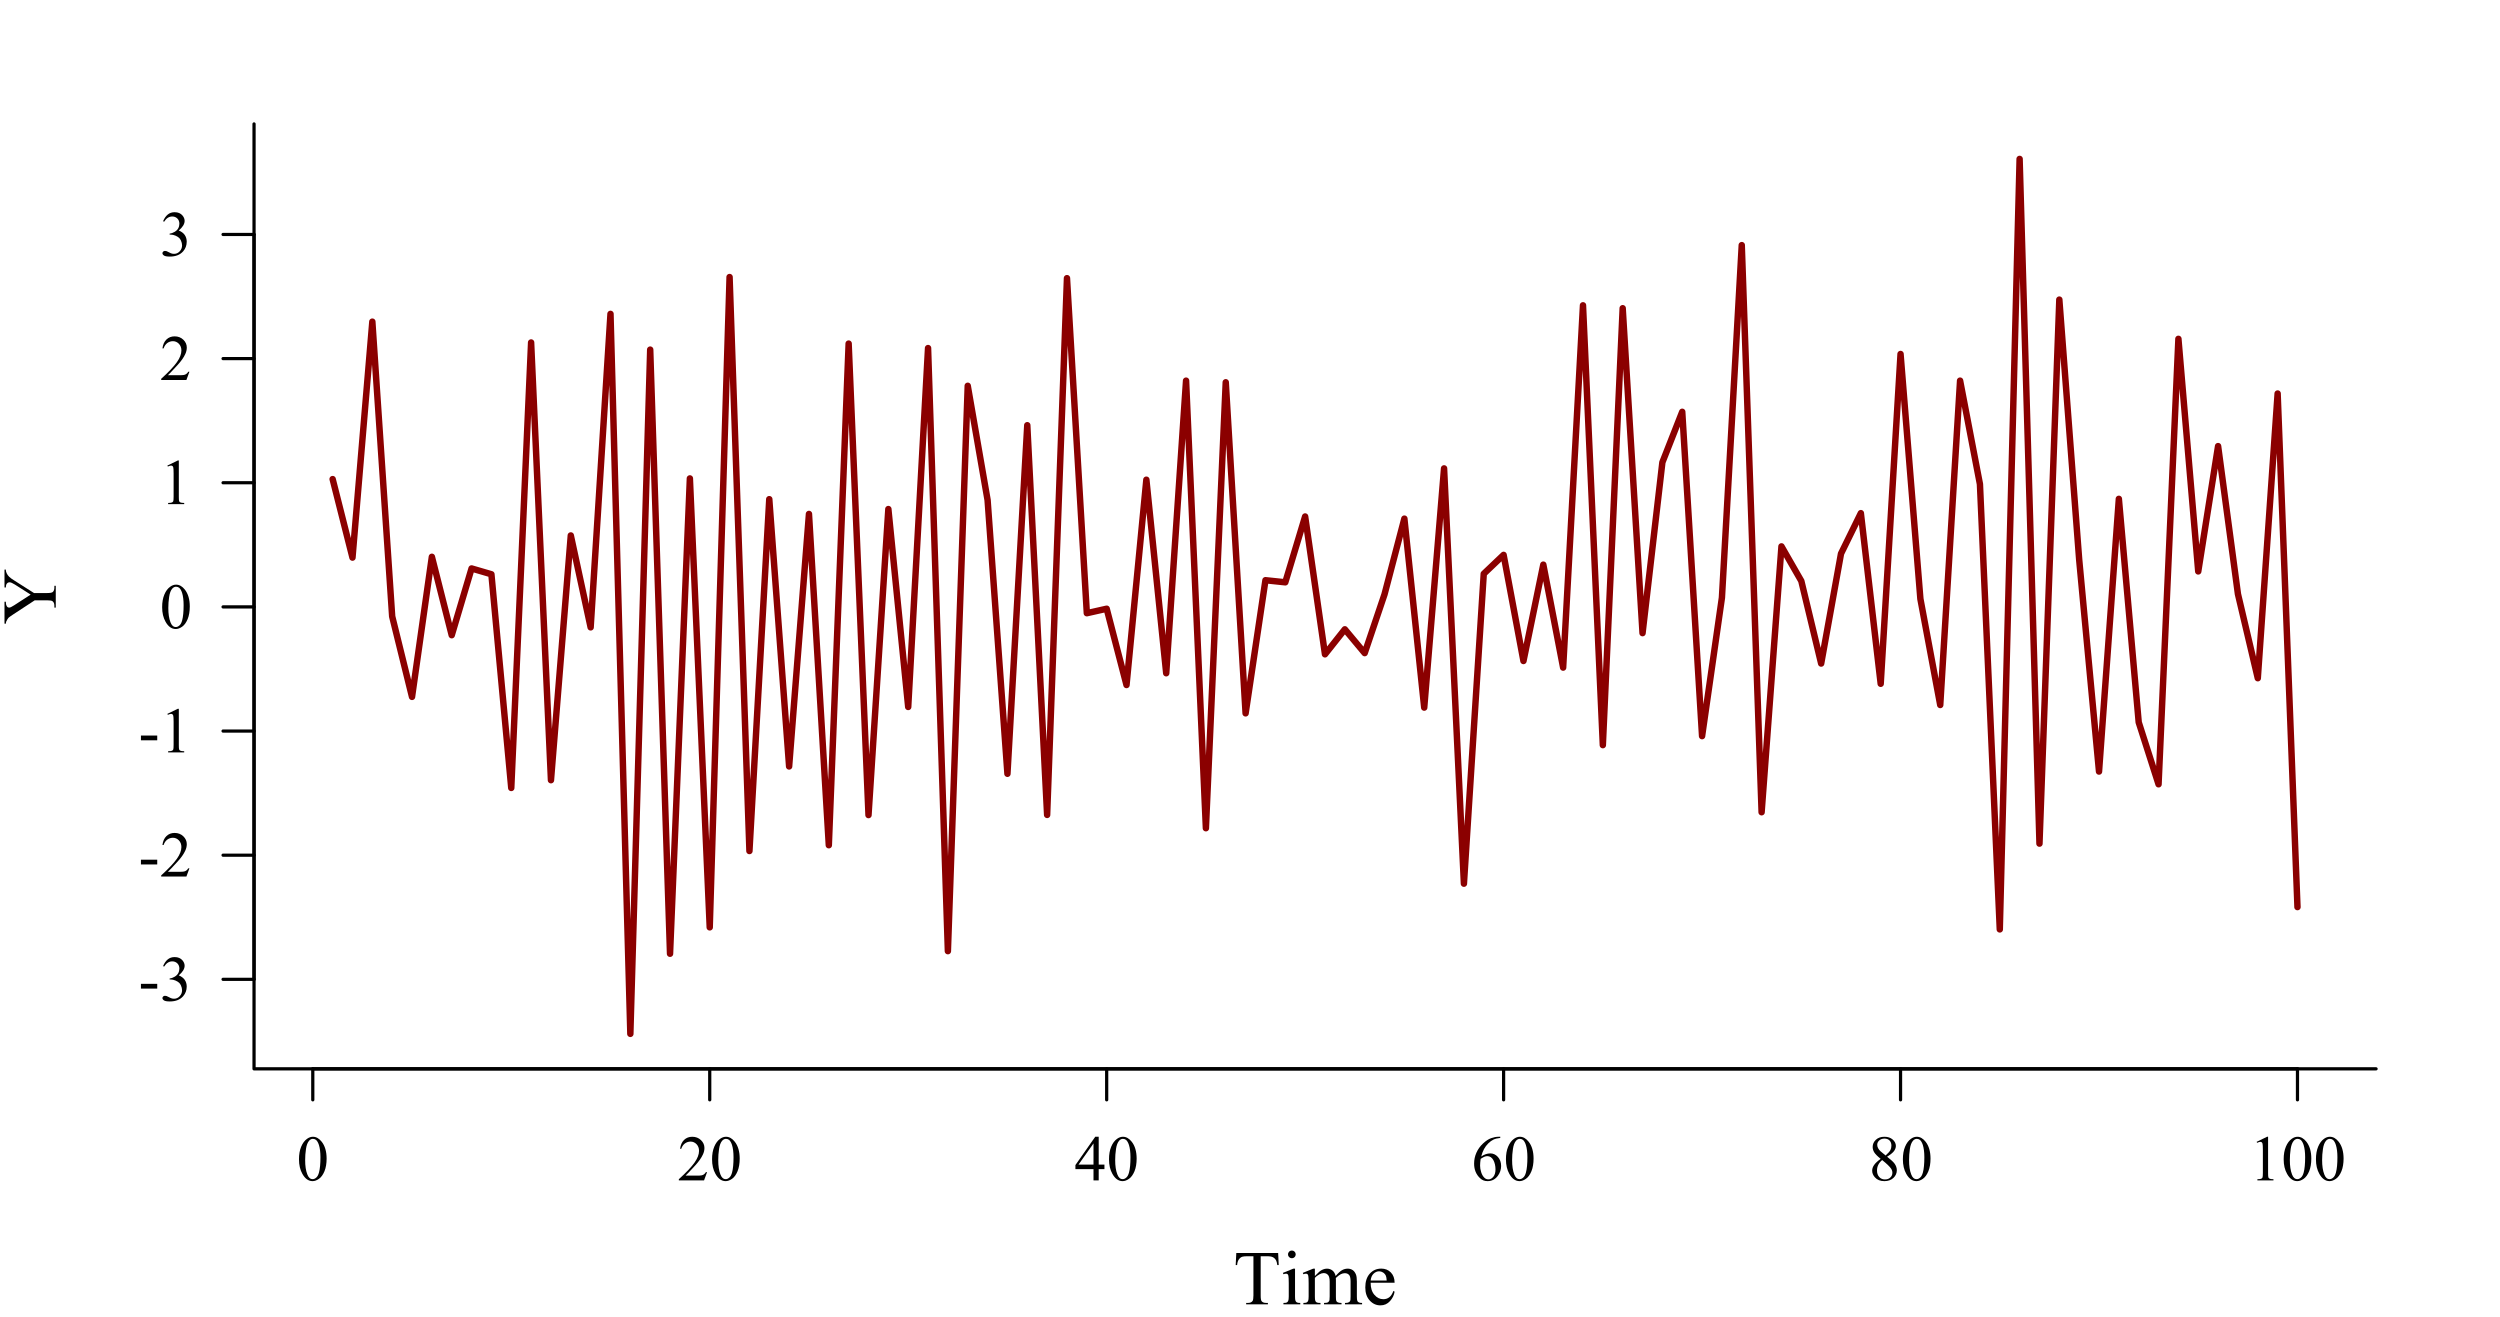
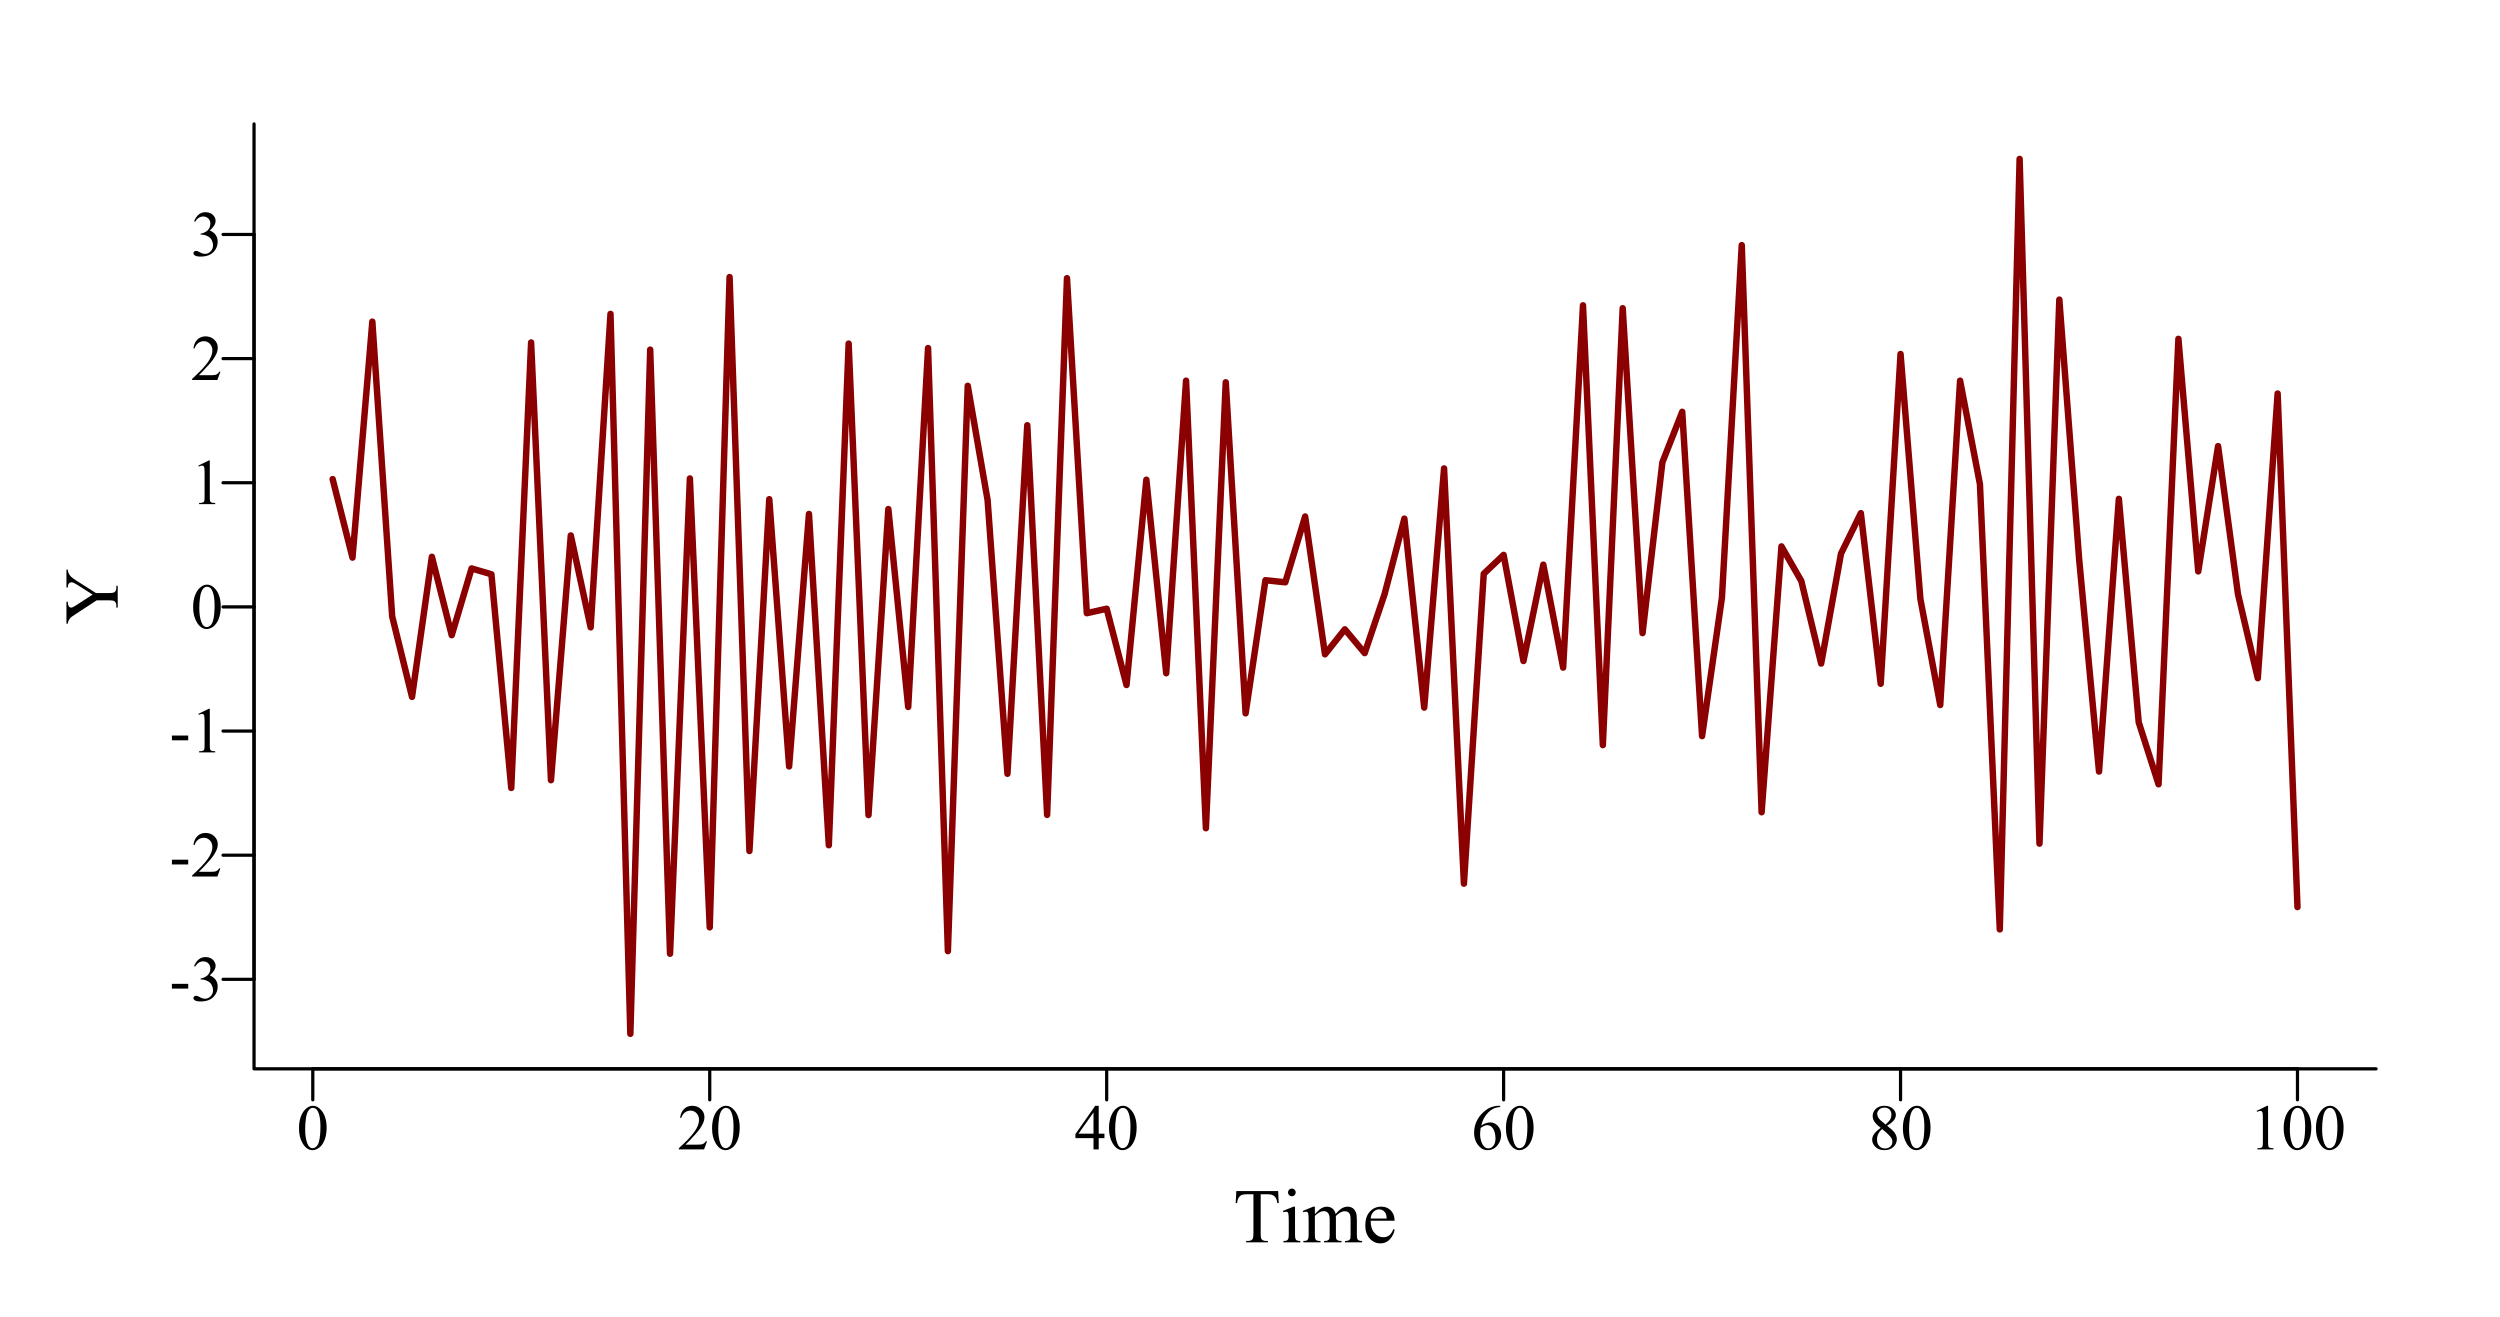
<svg xmlns="http://www.w3.org/2000/svg" xmlns:xlink="http://www.w3.org/1999/xlink" width="581pt" height="306pt" viewBox="0 0 581 306" version="1.1">
  <defs>
    <g>
      <symbol overflow="visible" id="glyph0-0">
        <path style="stroke:none;" d="M 2.496 0 L 2.496 -11.25 L 11.496 -11.25 L 11.496 0 Z M 2.777 -0.281 L 11.215 -0.281 L 11.215 -10.969 L 2.777 -10.969 Z M 2.777 -0.281 " />
      </symbol>
      <symbol overflow="visible" id="glyph0-1">
        <path style="stroke:none;" d="M 10.414 -11.918 L 10.547 -9.125 L 10.211 -9.125 C 10.145 -9.609 10.059 -9.961 9.949 -10.18 C 9.766 -10.516 9.523 -10.766 9.223 -10.93 C 8.922 -11.086 8.523 -11.168 8.031 -11.172 L 6.355 -11.172 L 6.355 -2.066 C 6.352 -1.332 6.43 -0.875 6.594 -0.695 C 6.812 -0.445 7.156 -0.32 7.621 -0.324 L 8.031 -0.324 L 8.031 0 L 2.98 0 L 2.98 -0.324 L 3.402 -0.324 C 3.902 -0.32 4.258 -0.473 4.473 -0.781 C 4.598 -0.965 4.664 -1.395 4.668 -2.066 L 4.668 -11.172 L 3.234 -11.172 C 2.676 -11.168 2.277 -11.125 2.047 -11.047 C 1.738 -10.934 1.48 -10.723 1.266 -10.406 C 1.047 -10.086 0.918 -9.656 0.879 -9.125 L 0.547 -9.125 L 0.688 -11.918 Z M 10.414 -11.918 " />
      </symbol>
      <symbol overflow="visible" id="glyph0-2">
        <path style="stroke:none;" d="M 2.609 -12.5 C 2.852 -12.496 3.062 -12.41 3.238 -12.238 C 3.41 -12.062 3.496 -11.852 3.5 -11.609 C 3.496 -11.359 3.41 -11.148 3.238 -10.977 C 3.062 -10.797 2.852 -10.711 2.609 -10.715 C 2.359 -10.711 2.148 -10.797 1.977 -10.977 C 1.797 -11.148 1.711 -11.359 1.715 -11.609 C 1.711 -11.852 1.797 -12.062 1.973 -12.238 C 2.145 -12.41 2.355 -12.496 2.609 -12.5 Z M 3.34 -8.289 L 3.34 -1.82 C 3.34 -1.312 3.375 -0.977 3.449 -0.812 C 3.52 -0.645 3.629 -0.52 3.773 -0.438 C 3.918 -0.355 4.18 -0.316 4.562 -0.316 L 4.562 0 L 0.648 0 L 0.648 -0.316 C 1.039 -0.316 1.305 -0.352 1.441 -0.43 C 1.574 -0.504 1.68 -0.633 1.762 -0.809 C 1.84 -0.98 1.879 -1.316 1.883 -1.82 L 1.883 -4.922 C 1.879 -5.793 1.852 -6.355 1.801 -6.617 C 1.758 -6.801 1.695 -6.934 1.609 -7.008 C 1.52 -7.078 1.398 -7.113 1.25 -7.117 C 1.078 -7.113 0.879 -7.07 0.648 -6.988 L 0.527 -7.305 L 2.953 -8.289 Z M 3.34 -8.289 " />
      </symbol>
      <symbol overflow="visible" id="glyph0-3">
        <path style="stroke:none;" d="M 2.953 -6.574 C 3.539 -7.16 3.883 -7.496 3.992 -7.586 C 4.25 -7.805 4.535 -7.977 4.844 -8.102 C 5.145 -8.223 5.445 -8.285 5.75 -8.289 C 6.25 -8.285 6.684 -8.137 7.047 -7.848 C 7.41 -7.551 7.652 -7.129 7.777 -6.574 C 8.379 -7.277 8.891 -7.738 9.305 -7.957 C 9.719 -8.176 10.145 -8.285 10.59 -8.289 C 11.016 -8.285 11.398 -8.176 11.73 -7.957 C 12.059 -7.738 12.32 -7.379 12.516 -6.883 C 12.645 -6.539 12.707 -6.004 12.711 -5.281 L 12.711 -1.82 C 12.707 -1.312 12.746 -0.965 12.824 -0.781 C 12.879 -0.648 12.988 -0.539 13.148 -0.453 C 13.305 -0.359 13.562 -0.316 13.922 -0.316 L 13.922 0 L 9.949 0 L 9.949 -0.316 L 10.117 -0.316 C 10.457 -0.316 10.727 -0.383 10.926 -0.52 C 11.055 -0.609 11.152 -0.758 11.215 -0.969 C 11.238 -1.062 11.25 -1.348 11.25 -1.82 L 11.25 -5.281 C 11.25 -5.934 11.168 -6.398 11.012 -6.672 C 10.781 -7.043 10.418 -7.23 9.914 -7.234 C 9.602 -7.23 9.289 -7.152 8.977 -7 C 8.664 -6.84 8.285 -6.551 7.84 -6.133 L 7.82 -6.039 L 7.84 -5.66 L 7.84 -1.82 C 7.84 -1.266 7.867 -0.922 7.93 -0.789 C 7.988 -0.652 8.105 -0.539 8.277 -0.453 C 8.445 -0.359 8.734 -0.316 9.148 -0.316 L 9.148 0 L 5.078 0 L 5.078 -0.316 C 5.523 -0.316 5.832 -0.367 6 -0.473 C 6.164 -0.578 6.277 -0.738 6.344 -0.949 C 6.371 -1.047 6.387 -1.336 6.391 -1.82 L 6.391 -5.281 C 6.387 -5.934 6.289 -6.406 6.102 -6.695 C 5.836 -7.066 5.477 -7.254 5.02 -7.258 C 4.699 -7.254 4.387 -7.168 4.078 -7.004 C 3.59 -6.742 3.215 -6.453 2.953 -6.133 L 2.953 -1.82 C 2.953 -1.289 2.988 -0.945 3.062 -0.789 C 3.133 -0.629 3.242 -0.512 3.387 -0.434 C 3.527 -0.355 3.816 -0.316 4.262 -0.316 L 4.262 0 L 0.281 0 L 0.281 -0.316 C 0.648 -0.316 0.906 -0.355 1.055 -0.434 C 1.199 -0.512 1.309 -0.637 1.387 -0.812 C 1.461 -0.98 1.5 -1.316 1.504 -1.82 L 1.504 -4.895 C 1.5 -5.777 1.473 -6.352 1.422 -6.609 C 1.379 -6.801 1.316 -6.934 1.23 -7.008 C 1.141 -7.078 1.02 -7.113 0.871 -7.117 C 0.703 -7.113 0.508 -7.07 0.281 -6.988 L 0.148 -7.305 L 2.574 -8.289 L 2.953 -8.289 Z M 2.953 -6.574 " />
      </symbol>
      <symbol overflow="visible" id="glyph0-4">
        <path style="stroke:none;" d="M 1.914 -5.02 C 1.906 -3.82 2.195 -2.883 2.785 -2.207 C 3.367 -1.523 4.059 -1.184 4.852 -1.188 C 5.375 -1.184 5.832 -1.328 6.227 -1.621 C 6.613 -1.906 6.941 -2.402 7.207 -3.109 L 7.48 -2.938 C 7.355 -2.129 6.996 -1.398 6.406 -0.742 C 5.812 -0.082 5.074 0.246 4.184 0.246 C 3.215 0.246 2.387 -0.129 1.699 -0.883 C 1.012 -1.633 0.668 -2.645 0.668 -3.922 C 0.668 -5.293 1.02 -6.367 1.727 -7.141 C 2.43 -7.91 3.316 -8.297 4.387 -8.297 C 5.285 -8.297 6.027 -7.996 6.609 -7.402 C 7.188 -6.805 7.477 -6.012 7.48 -5.02 Z M 1.914 -5.527 L 5.641 -5.527 C 5.609 -6.039 5.547 -6.402 5.457 -6.617 C 5.309 -6.941 5.09 -7.199 4.801 -7.391 C 4.508 -7.574 4.207 -7.668 3.895 -7.672 C 3.406 -7.668 2.969 -7.48 2.586 -7.105 C 2.199 -6.727 1.977 -6.199 1.914 -5.527 Z M 1.914 -5.527 " />
      </symbol>
      <symbol overflow="visible" id="glyph1-0">
        <path style="stroke:none;" d="M 0 -2.496 L -11.25 -2.496 L -11.25 -11.496 L 0 -11.496 Z M -0.281 -2.777 L -0.281 -11.215 L -10.969 -11.215 L -10.969 -2.777 Z M -0.281 -2.777 " />
      </symbol>
      <symbol overflow="visible" id="glyph1-1">
        <path style="stroke:none;" d="M -11.918 -8.578 L -11.918 -12.734 L -11.594 -12.734 L -11.594 -12.508 C -11.59 -12.352 -11.523 -12.129 -11.391 -11.836 C -11.254 -11.543 -11.059 -11.277 -10.809 -11.039 C -10.555 -10.797 -10.145 -10.5 -9.578 -10.152 L -5.055 -7.277 L -2.066 -7.277 C -1.328 -7.277 -0.871 -7.359 -0.695 -7.523 C -0.445 -7.746 -0.32 -8.098 -0.324 -8.578 L -0.324 -8.965 L 0 -8.965 L 0 -3.902 L -0.324 -3.902 L -0.324 -4.324 C -0.32 -4.824 -0.473 -5.18 -0.781 -5.398 C -0.965 -5.523 -1.395 -5.59 -2.066 -5.59 L -4.887 -5.59 L -9.879 -2.32 C -10.465 -1.934 -10.828 -1.672 -10.977 -1.535 C -11.117 -1.395 -11.293 -1.105 -11.504 -0.676 C -11.559 -0.555 -11.59 -0.387 -11.594 -0.168 L -11.918 -0.168 L -11.918 -5.266 L -11.594 -5.266 L -11.594 -5 C -11.59 -4.723 -11.523 -4.473 -11.398 -4.242 C -11.266 -4.008 -11.074 -3.891 -10.82 -3.895 C -10.605 -3.891 -10.223 -4.07 -9.676 -4.43 L -5.836 -6.918 L -9.508 -9.254 C -10.059 -9.602 -10.469 -9.777 -10.742 -9.781 C -10.898 -9.777 -11.047 -9.734 -11.18 -9.652 C -11.309 -9.566 -11.41 -9.445 -11.484 -9.289 C -11.555 -9.129 -11.59 -8.895 -11.594 -8.578 Z M -11.918 -8.578 " />
      </symbol>
      <symbol overflow="visible" id="glyph2-0">
        <path style="stroke:none;" d="M 2.078 0 L 2.078 -9.375 L 9.578 -9.375 L 9.578 0 Z M 2.312 -0.234 L 9.344 -0.234 L 9.344 -9.141 L 2.312 -9.141 Z M 2.312 -0.234 " />
      </symbol>
      <symbol overflow="visible" id="glyph2-1">
        <path style="stroke:none;" d="M 0.543 -4.906 C 0.539 -6.035 0.711 -7.012 1.055 -7.832 C 1.395 -8.648 1.848 -9.258 2.418 -9.66 C 2.855 -9.977 3.309 -10.137 3.781 -10.137 C 4.539 -10.137 5.223 -9.746 5.828 -8.973 C 6.582 -8.008 6.961 -6.707 6.965 -5.062 C 6.961 -3.906 6.793 -2.926 6.465 -2.121 C 6.129 -1.316 5.707 -0.73 5.195 -0.367 C 4.676 -0.004 4.18 0.176 3.707 0.176 C 2.758 0.176 1.969 -0.383 1.34 -1.5 C 0.805 -2.441 0.539 -3.574 0.543 -4.906 Z M 1.977 -4.723 C 1.973 -3.355 2.145 -2.238 2.484 -1.375 C 2.758 -0.645 3.172 -0.281 3.727 -0.285 C 3.992 -0.281 4.266 -0.398 4.547 -0.641 C 4.828 -0.875 5.043 -1.273 5.191 -1.832 C 5.418 -2.668 5.531 -3.852 5.531 -5.383 C 5.531 -6.512 5.414 -7.457 5.18 -8.219 C 5 -8.777 4.77 -9.176 4.496 -9.41 C 4.293 -9.57 4.055 -9.648 3.773 -9.652 C 3.438 -9.648 3.141 -9.5 2.887 -9.207 C 2.531 -8.797 2.293 -8.16 2.168 -7.293 C 2.039 -6.422 1.973 -5.566 1.977 -4.723 Z M 1.977 -4.723 " />
      </symbol>
      <symbol overflow="visible" id="glyph2-2">
        <path style="stroke:none;" d="M 6.879 -1.91 L 6.18 0 L 0.32 0 L 0.32 -0.27 C 2.043 -1.84 3.258 -3.121 3.961 -4.121 C 4.664 -5.113 5.016 -6.027 5.016 -6.855 C 5.016 -7.484 4.82 -8 4.438 -8.406 C 4.047 -8.809 3.586 -9.012 3.055 -9.016 C 2.562 -9.012 2.125 -8.867 1.738 -8.586 C 1.348 -8.297 1.062 -7.879 0.879 -7.332 L 0.609 -7.332 C 0.727 -8.23 1.039 -8.926 1.547 -9.41 C 2.055 -9.895 2.684 -10.137 3.441 -10.137 C 4.246 -10.137 4.922 -9.875 5.461 -9.359 C 6 -8.84 6.27 -8.23 6.27 -7.531 C 6.27 -7.023 6.152 -6.52 5.918 -6.02 C 5.555 -5.227 4.969 -4.391 4.16 -3.508 C 2.941 -2.176 2.18 -1.375 1.883 -1.105 L 4.477 -1.105 C 5 -1.102 5.367 -1.121 5.582 -1.164 C 5.793 -1.199 5.984 -1.277 6.156 -1.402 C 6.324 -1.52 6.473 -1.691 6.605 -1.91 Z M 6.879 -1.91 " />
      </symbol>
      <symbol overflow="visible" id="glyph2-3">
        <path style="stroke:none;" d="M 6.98 -3.664 L 6.98 -2.621 L 5.648 -2.621 L 5.648 0 L 4.438 0 L 4.438 -2.621 L 0.234 -2.621 L 0.234 -3.559 L 4.84 -10.137 L 5.648 -10.137 L 5.648 -3.664 Z M 4.438 -3.664 L 4.438 -8.59 L 0.953 -3.664 Z M 4.438 -3.664 " />
      </symbol>
      <symbol overflow="visible" id="glyph2-4">
        <path style="stroke:none;" d="M 6.723 -10.137 L 6.723 -9.867 C 6.074 -9.801 5.551 -9.672 5.145 -9.48 C 4.738 -9.285 4.336 -8.988 3.938 -8.598 C 3.539 -8.199 3.207 -7.758 2.945 -7.273 C 2.684 -6.785 2.465 -6.211 2.293 -5.543 C 2.992 -6.027 3.699 -6.27 4.41 -6.27 C 5.086 -6.27 5.672 -5.996 6.172 -5.449 C 6.668 -4.902 6.918 -4.199 6.922 -3.34 C 6.918 -2.508 6.668 -1.75 6.168 -1.07 C 5.559 -0.238 4.758 0.176 3.766 0.176 C 3.082 0.176 2.504 -0.047 2.035 -0.5 C 1.105 -1.367 0.645 -2.5 0.645 -3.898 C 0.645 -4.781 0.82 -5.625 1.18 -6.43 C 1.531 -7.227 2.043 -7.938 2.707 -8.562 C 3.367 -9.18 4 -9.598 4.605 -9.812 C 5.211 -10.027 5.773 -10.137 6.297 -10.137 Z M 2.168 -5.008 C 2.078 -4.348 2.031 -3.816 2.035 -3.414 C 2.031 -2.941 2.117 -2.434 2.293 -1.887 C 2.465 -1.336 2.727 -0.898 3.07 -0.578 C 3.316 -0.348 3.617 -0.234 3.977 -0.234 C 4.398 -0.234 4.777 -0.434 5.113 -0.836 C 5.445 -1.234 5.613 -1.805 5.617 -2.547 C 5.613 -3.379 5.445 -4.102 5.117 -4.715 C 4.781 -5.324 4.312 -5.629 3.707 -5.633 C 3.52 -5.629 3.32 -5.59 3.109 -5.516 C 2.895 -5.434 2.582 -5.266 2.168 -5.008 Z M 2.168 -5.008 " />
      </symbol>
      <symbol overflow="visible" id="glyph2-5">
        <path style="stroke:none;" d="M 2.879 -5.004 C 2.09 -5.645 1.586 -6.16 1.359 -6.555 C 1.133 -6.941 1.02 -7.348 1.02 -7.77 C 1.02 -8.414 1.266 -8.969 1.766 -9.438 C 2.258 -9.902 2.922 -10.137 3.75 -10.137 C 4.551 -10.137 5.195 -9.918 5.684 -9.484 C 6.168 -9.047 6.41 -8.551 6.414 -8 C 6.41 -7.625 6.277 -7.246 6.02 -6.863 C 5.754 -6.473 5.207 -6.02 4.371 -5.5 C 5.23 -4.832 5.797 -4.309 6.078 -3.934 C 6.445 -3.434 6.633 -2.91 6.637 -2.359 C 6.633 -1.66 6.367 -1.062 5.836 -0.566 C 5.305 -0.07 4.605 0.176 3.742 0.176 C 2.797 0.176 2.062 -0.117 1.539 -0.711 C 1.113 -1.18 0.902 -1.699 0.906 -2.262 C 0.902 -2.699 1.051 -3.133 1.348 -3.57 C 1.645 -4 2.152 -4.48 2.879 -5.004 Z M 4.027 -5.785 C 4.609 -6.309 4.98 -6.727 5.141 -7.035 C 5.293 -7.336 5.371 -7.68 5.375 -8.07 C 5.371 -8.578 5.227 -8.98 4.941 -9.273 C 4.652 -9.562 4.262 -9.707 3.766 -9.711 C 3.262 -9.707 2.855 -9.562 2.547 -9.277 C 2.23 -8.988 2.074 -8.652 2.078 -8.27 C 2.074 -8.012 2.141 -7.758 2.273 -7.504 C 2.402 -7.25 2.586 -7.008 2.828 -6.781 Z M 3.223 -4.723 C 2.816 -4.379 2.516 -4.004 2.32 -3.605 C 2.125 -3.199 2.027 -2.766 2.027 -2.301 C 2.027 -1.668 2.199 -1.164 2.543 -0.785 C 2.887 -0.406 3.324 -0.215 3.859 -0.219 C 4.387 -0.215 4.809 -0.363 5.125 -0.664 C 5.441 -0.961 5.602 -1.324 5.602 -1.75 C 5.602 -2.098 5.508 -2.414 5.324 -2.695 C 4.977 -3.211 4.277 -3.887 3.223 -4.723 Z M 3.223 -4.723 " />
      </symbol>
      <symbol overflow="visible" id="glyph2-6">
        <path style="stroke:none;" d="M 1.758 -8.957 L 4.176 -10.137 L 4.418 -10.137 L 4.418 -1.75 C 4.418 -1.191 4.438 -0.844 4.484 -0.707 C 4.527 -0.57 4.625 -0.465 4.773 -0.395 C 4.918 -0.316 5.215 -0.277 5.668 -0.27 L 5.668 0 L 1.934 0 L 1.934 -0.27 C 2.402 -0.277 2.703 -0.316 2.84 -0.391 C 2.977 -0.461 3.07 -0.555 3.125 -0.676 C 3.176 -0.793 3.203 -1.152 3.207 -1.75 L 3.207 -7.113 C 3.203 -7.832 3.18 -8.293 3.133 -8.504 C 3.098 -8.656 3.035 -8.773 2.945 -8.848 C 2.855 -8.918 2.746 -8.953 2.621 -8.957 C 2.438 -8.953 2.188 -8.879 1.867 -8.73 Z M 1.758 -8.957 " />
      </symbol>
      <symbol overflow="visible" id="glyph2-7">
        <path style="stroke:none;" d="M 0.609 -3.918 L 4.395 -3.918 L 4.395 -2.812 L 0.609 -2.812 Z M 0.609 -3.918 " />
      </symbol>
      <symbol overflow="visible" id="glyph2-8">
        <path style="stroke:none;" d="M 0.762 -8.043 C 1.043 -8.711 1.398 -9.227 1.836 -9.59 C 2.266 -9.953 2.805 -10.137 3.449 -10.137 C 4.242 -10.137 4.852 -9.875 5.281 -9.359 C 5.602 -8.969 5.766 -8.559 5.766 -8.121 C 5.766 -7.398 5.309 -6.652 4.402 -5.883 C 5.008 -5.641 5.469 -5.297 5.785 -4.855 C 6.094 -4.406 6.25 -3.883 6.254 -3.289 C 6.25 -2.426 5.977 -1.684 5.434 -1.055 C 4.719 -0.234 3.688 0.176 2.336 0.176 C 1.664 0.176 1.207 0.094 0.969 -0.07 C 0.727 -0.234 0.609 -0.414 0.609 -0.609 C 0.609 -0.75 0.664 -0.871 0.781 -0.98 C 0.891 -1.082 1.031 -1.137 1.195 -1.141 C 1.312 -1.137 1.434 -1.117 1.566 -1.086 C 1.645 -1.055 1.832 -0.965 2.129 -0.816 C 2.418 -0.66 2.621 -0.57 2.738 -0.543 C 2.918 -0.484 3.113 -0.457 3.316 -0.461 C 3.816 -0.457 4.25 -0.648 4.617 -1.039 C 4.984 -1.422 5.168 -1.879 5.172 -2.41 C 5.168 -2.793 5.082 -3.172 4.914 -3.539 C 4.785 -3.812 4.645 -4.02 4.496 -4.16 C 4.285 -4.355 4 -4.531 3.633 -4.691 C 3.266 -4.848 2.891 -4.926 2.512 -4.93 L 2.277 -4.93 L 2.277 -5.148 C 2.66 -5.195 3.047 -5.336 3.438 -5.566 C 3.824 -5.793 4.105 -6.066 4.281 -6.395 C 4.457 -6.715 4.547 -7.07 4.547 -7.457 C 4.547 -7.957 4.387 -8.363 4.074 -8.676 C 3.754 -8.984 3.363 -9.141 2.898 -9.141 C 2.141 -9.141 1.508 -8.734 1.004 -7.926 Z M 0.762 -8.043 " />
      </symbol>
    </g>
  </defs>
  <g id="surface54">
    <rect x="0" y="0" width="581" height="306" style="fill:rgb(100%,100%,100%);fill-opacity:1;stroke:none;" />
    <path style="fill:none;stroke-width:1.5;stroke-linecap:round;stroke-linejoin:round;stroke:rgb(54.51%,0%,0%);stroke-opacity:1;stroke-miterlimit:10;" d="M 77.305 111.344 L 81.918 129.586 L 86.531 74.754 L 91.141 143.25 L 95.754 161.953 L 100.367 129.402 L 104.98 147.621 L 109.594 132.109 L 114.203 133.457 L 118.816 183.121 L 123.43 79.594 L 128.043 181.316 L 132.652 124.438 L 137.266 145.797 L 141.879 72.949 L 146.492 240.266 L 151.105 81.254 L 155.715 221.652 L 160.328 111.188 L 164.941 215.516 L 169.555 64.387 L 174.168 197.777 L 178.777 116.008 L 183.391 178.121 L 188.004 119.445 L 192.617 196.43 L 197.227 79.852 L 201.84 189.422 L 206.453 118.305 L 211.066 164.297 L 215.68 80.895 L 220.289 221.047 L 224.902 89.66 L 229.516 116.215 L 234.129 179.824 L 238.738 98.824 L 243.352 189.383 L 247.965 64.648 L 252.578 142.508 L 257.191 141.469 L 261.801 159.195 L 266.414 111.484 L 271.027 156.461 L 275.641 88.465 L 280.25 192.477 L 284.863 88.844 L 289.477 165.781 L 294.09 134.844 L 298.703 135.328 L 303.312 120.035 L 307.926 152.062 L 312.539 146.25 L 317.152 151.781 L 321.762 138.125 L 326.375 120.531 L 330.988 164.445 L 335.602 108.855 L 340.215 205.367 L 344.824 133.348 L 349.438 128.957 L 354.051 153.613 L 358.664 131.223 L 363.273 155.148 L 367.887 70.957 L 372.5 173.168 L 377.113 71.633 L 381.727 147.137 L 386.336 107.453 L 390.949 95.703 L 395.562 171.074 L 400.176 138.895 L 404.785 56.969 L 409.398 188.762 L 414.012 126.98 L 418.625 135.02 L 423.238 154.207 L 427.848 128.672 L 432.461 119.258 L 437.074 158.91 L 441.688 82.27 L 446.297 139.176 L 450.91 163.84 L 455.523 88.461 L 460.137 112.516 L 464.75 215.992 L 469.359 36.934 L 473.973 196.059 L 478.586 69.629 L 483.199 130.035 L 487.812 179.309 L 492.422 115.93 L 497.035 167.855 L 501.648 182.27 L 506.262 78.746 L 510.871 132.797 L 515.484 103.676 L 520.098 138.055 L 524.711 157.617 L 529.324 91.457 L 533.934 210.805 " />
    <g style="fill:rgb(0%,0%,0%);fill-opacity:1;">
-       <use xlink:href="#glyph0-1" x="286.629" y="303.121" />
-       <use xlink:href="#glyph0-2" x="297.624" y="303.121" />
-       <use xlink:href="#glyph0-3" x="302.625" y="303.121" />
-       <use xlink:href="#glyph0-4" x="316.626" y="303.121" />
+       <use xlink:href="#glyph0-1" x="286.629" y="288.719" />
+       <use xlink:href="#glyph0-2" x="297.624" y="288.719" />
+       <use xlink:href="#glyph0-3" x="302.625" y="288.719" />
+       <use xlink:href="#glyph0-4" x="316.626" y="288.719" />
    </g>
    <g style="fill:rgb(0%,0%,0%);fill-opacity:1;">
-       <use xlink:href="#glyph1-1" x="12.961" y="145.102" />
+       <use xlink:href="#glyph1-1" x="27.359" y="145.102" />
    </g>
    <path style="fill:none;stroke-width:0.75;stroke-linecap:round;stroke-linejoin:round;stroke:rgb(0%,0%,0%);stroke-opacity:1;stroke-miterlimit:10;" d="M 72.691 248.398 L 533.934 248.398 " />
    <path style="fill:none;stroke-width:0.75;stroke-linecap:round;stroke-linejoin:round;stroke:rgb(0%,0%,0%);stroke-opacity:1;stroke-miterlimit:10;" d="M 72.691 248.398 L 72.691 255.602 " />
    <path style="fill:none;stroke-width:0.75;stroke-linecap:round;stroke-linejoin:round;stroke:rgb(0%,0%,0%);stroke-opacity:1;stroke-miterlimit:10;" d="M 164.941 248.398 L 164.941 255.602 " />
    <path style="fill:none;stroke-width:0.75;stroke-linecap:round;stroke-linejoin:round;stroke:rgb(0%,0%,0%);stroke-opacity:1;stroke-miterlimit:10;" d="M 257.191 248.398 L 257.191 255.602 " />
    <path style="fill:none;stroke-width:0.75;stroke-linecap:round;stroke-linejoin:round;stroke:rgb(0%,0%,0%);stroke-opacity:1;stroke-miterlimit:10;" d="M 349.438 248.398 L 349.438 255.602 " />
    <path style="fill:none;stroke-width:0.75;stroke-linecap:round;stroke-linejoin:round;stroke:rgb(0%,0%,0%);stroke-opacity:1;stroke-miterlimit:10;" d="M 441.688 248.398 L 441.688 255.602 " />
    <path style="fill:none;stroke-width:0.75;stroke-linecap:round;stroke-linejoin:round;stroke:rgb(0%,0%,0%);stroke-opacity:1;stroke-miterlimit:10;" d="M 533.934 248.398 L 533.934 255.602 " />
    <g style="fill:rgb(0%,0%,0%);fill-opacity:1;">
-       <use xlink:href="#glyph2-1" x="68.941" y="274.32" />
+       <use xlink:href="#glyph2-1" x="68.941" y="267.121" />
    </g>
    <g style="fill:rgb(0%,0%,0%);fill-opacity:1;">
-       <use xlink:href="#glyph2-2" x="157.441" y="274.32" />
-       <use xlink:href="#glyph2-1" x="164.941" y="274.32" />
+       <use xlink:href="#glyph2-2" x="157.441" y="267.121" />
+       <use xlink:href="#glyph2-1" x="164.941" y="267.121" />
    </g>
    <g style="fill:rgb(0%,0%,0%);fill-opacity:1;">
-       <use xlink:href="#glyph2-3" x="249.691" y="274.32" />
-       <use xlink:href="#glyph2-1" x="257.191" y="274.32" />
+       <use xlink:href="#glyph2-3" x="249.691" y="267.121" />
+       <use xlink:href="#glyph2-1" x="257.191" y="267.121" />
    </g>
    <g style="fill:rgb(0%,0%,0%);fill-opacity:1;">
-       <use xlink:href="#glyph2-4" x="341.938" y="274.32" />
-       <use xlink:href="#glyph2-1" x="349.438" y="274.32" />
+       <use xlink:href="#glyph2-4" x="341.938" y="267.121" />
+       <use xlink:href="#glyph2-1" x="349.438" y="267.121" />
    </g>
    <g style="fill:rgb(0%,0%,0%);fill-opacity:1;">
-       <use xlink:href="#glyph2-5" x="434.188" y="274.32" />
-       <use xlink:href="#glyph2-1" x="441.688" y="274.32" />
+       <use xlink:href="#glyph2-5" x="434.188" y="267.121" />
+       <use xlink:href="#glyph2-1" x="441.688" y="267.121" />
    </g>
    <g style="fill:rgb(0%,0%,0%);fill-opacity:1;">
-       <use xlink:href="#glyph2-6" x="522.684" y="274.32" />
-       <use xlink:href="#glyph2-1" x="530.184" y="274.32" />
-       <use xlink:href="#glyph2-1" x="537.684" y="274.32" />
+       <use xlink:href="#glyph2-6" x="522.684" y="267.121" />
+       <use xlink:href="#glyph2-1" x="530.184" y="267.121" />
+       <use xlink:href="#glyph2-1" x="537.684" y="267.121" />
    </g>
    <path style="fill:none;stroke-width:0.75;stroke-linecap:round;stroke-linejoin:round;stroke:rgb(0%,0%,0%);stroke-opacity:1;stroke-miterlimit:10;" d="M 59.039 227.594 L 59.039 54.488 " />
    <path style="fill:none;stroke-width:0.75;stroke-linecap:round;stroke-linejoin:round;stroke:rgb(0%,0%,0%);stroke-opacity:1;stroke-miterlimit:10;" d="M 59.039 227.594 L 51.84 227.594 " />
    <path style="fill:none;stroke-width:0.75;stroke-linecap:round;stroke-linejoin:round;stroke:rgb(0%,0%,0%);stroke-opacity:1;stroke-miterlimit:10;" d="M 59.039 198.746 L 51.84 198.746 " />
    <path style="fill:none;stroke-width:0.75;stroke-linecap:round;stroke-linejoin:round;stroke:rgb(0%,0%,0%);stroke-opacity:1;stroke-miterlimit:10;" d="M 59.039 169.895 L 51.84 169.895 " />
    <path style="fill:none;stroke-width:0.75;stroke-linecap:round;stroke-linejoin:round;stroke:rgb(0%,0%,0%);stroke-opacity:1;stroke-miterlimit:10;" d="M 59.039 141.043 L 51.84 141.043 " />
    <path style="fill:none;stroke-width:0.75;stroke-linecap:round;stroke-linejoin:round;stroke:rgb(0%,0%,0%);stroke-opacity:1;stroke-miterlimit:10;" d="M 59.039 112.191 L 51.84 112.191 " />
    <path style="fill:none;stroke-width:0.75;stroke-linecap:round;stroke-linejoin:round;stroke:rgb(0%,0%,0%);stroke-opacity:1;stroke-miterlimit:10;" d="M 59.039 83.34 L 51.84 83.34 " />
    <path style="fill:none;stroke-width:0.75;stroke-linecap:round;stroke-linejoin:round;stroke:rgb(0%,0%,0%);stroke-opacity:1;stroke-miterlimit:10;" d="M 59.039 54.488 L 51.84 54.488 " />
    <g style="fill:rgb(0%,0%,0%);fill-opacity:1;">
-       <use xlink:href="#glyph2-7" x="32.145" y="232.562" />
-       <use xlink:href="#glyph2-8" x="37.14" y="232.562" />
+       <use xlink:href="#glyph2-7" x="39.344" y="232.562" />
+       <use xlink:href="#glyph2-8" x="44.339" y="232.562" />
    </g>
    <g style="fill:rgb(0%,0%,0%);fill-opacity:1;">
-       <use xlink:href="#glyph2-7" x="32.145" y="203.711" />
-       <use xlink:href="#glyph2-2" x="37.14" y="203.711" />
+       <use xlink:href="#glyph2-7" x="39.344" y="203.711" />
+       <use xlink:href="#glyph2-2" x="44.339" y="203.711" />
    </g>
    <g style="fill:rgb(0%,0%,0%);fill-opacity:1;">
-       <use xlink:href="#glyph2-7" x="32.145" y="174.859" />
-       <use xlink:href="#glyph2-6" x="37.14" y="174.859" />
+       <use xlink:href="#glyph2-7" x="39.344" y="174.859" />
+       <use xlink:href="#glyph2-6" x="44.339" y="174.859" />
    </g>
    <g style="fill:rgb(0%,0%,0%);fill-opacity:1;">
-       <use xlink:href="#glyph2-1" x="37.141" y="146.008" />
+       <use xlink:href="#glyph2-1" x="44.34" y="146.008" />
    </g>
    <g style="fill:rgb(0%,0%,0%);fill-opacity:1;">
-       <use xlink:href="#glyph2-6" x="37.141" y="117.156" />
+       <use xlink:href="#glyph2-6" x="44.34" y="117.156" />
    </g>
    <g style="fill:rgb(0%,0%,0%);fill-opacity:1;">
-       <use xlink:href="#glyph2-2" x="37.141" y="88.305" />
+       <use xlink:href="#glyph2-2" x="44.34" y="88.305" />
    </g>
    <g style="fill:rgb(0%,0%,0%);fill-opacity:1;">
-       <use xlink:href="#glyph2-8" x="37.141" y="59.453" />
+       <use xlink:href="#glyph2-8" x="44.34" y="59.453" />
    </g>
    <path style="fill:none;stroke-width:0.75;stroke-linecap:round;stroke-linejoin:round;stroke:rgb(0%,0%,0%);stroke-opacity:1;stroke-miterlimit:10;" d="M 59.039 28.801 L 59.039 248.398 L 552.199 248.398 " />
  </g>
</svg>
